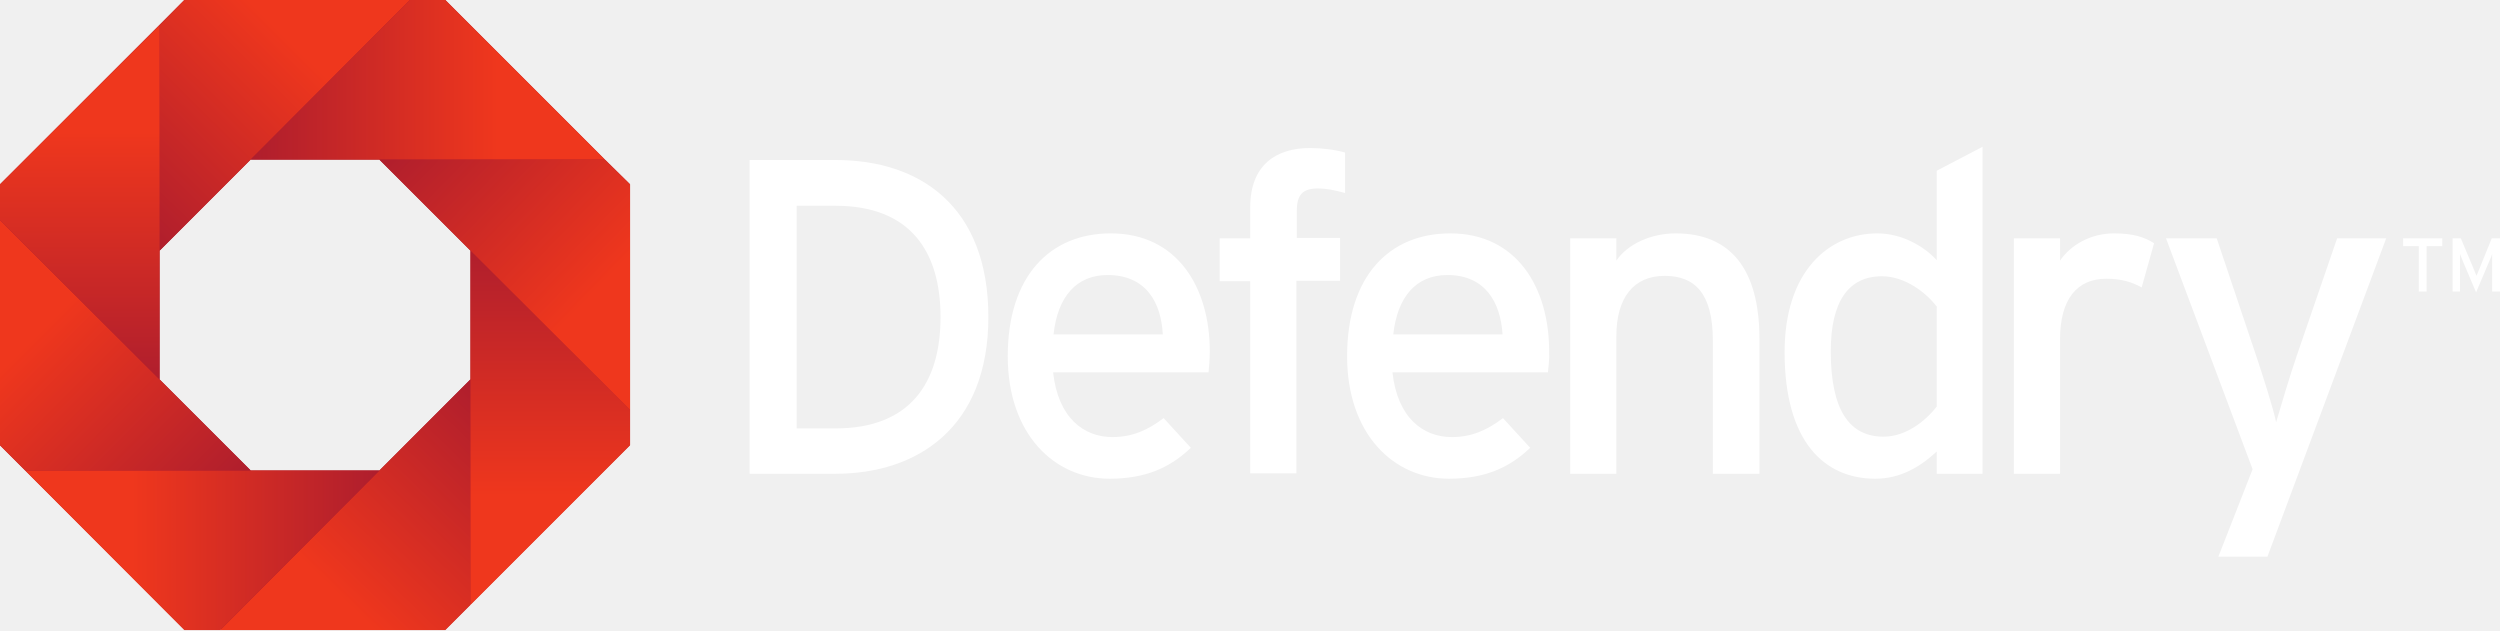
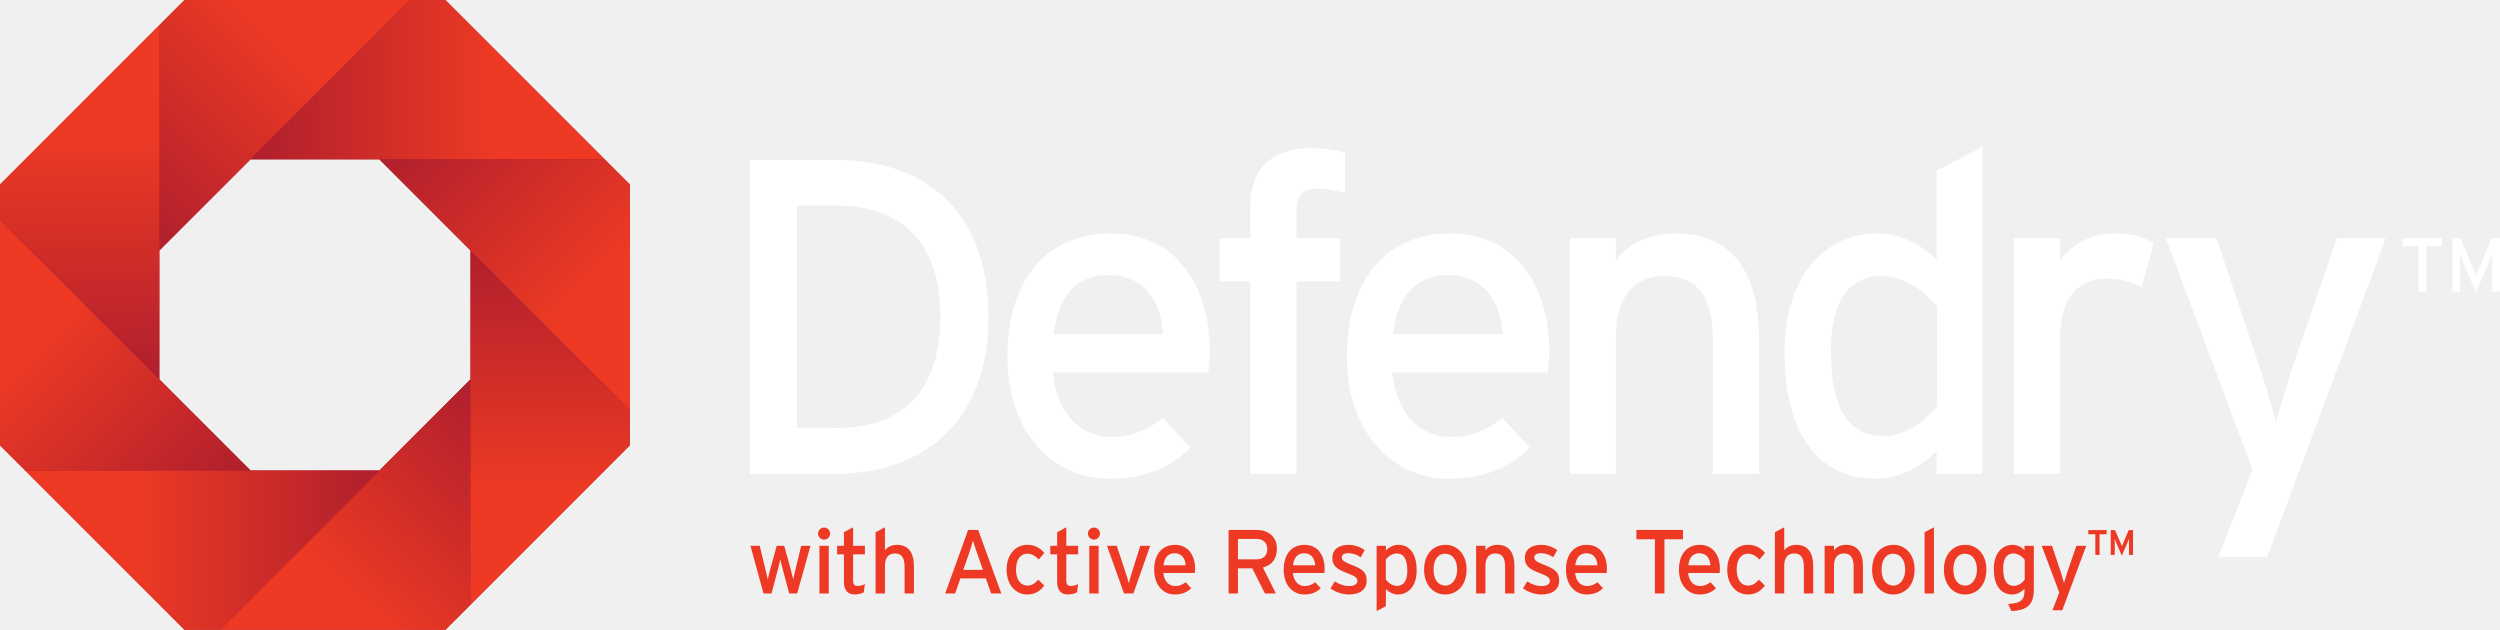
- <svg xmlns="http://www.w3.org/2000/svg" version="1.1" id="Isolation_Mode" x="0px" y="0px" viewBox="0 0 606.3 152.8" style="enable-background:new 0 0 606.3 152.8;" xml:space="preserve">
+ <svg xmlns="http://www.w3.org/2000/svg" version="1.1" x="0px" y="0px" viewBox="0 0 269.206 67.821" style="enable-background:new 0 0 269.206 67.821;" xml:space="preserve">
  <style type="text/css">
- 	.st0{fill:#AF1E2D;}
- 	.st1{fill:#FFFFFF;}
- 	.st2{fill:url(#SVGID_1_);}
- 	.st3{fill:url(#SVGID_2_);}
- 	.st4{fill:url(#SVGID_3_);}
- 	.st5{fill:url(#SVGID_4_);}
- 	.st6{fill:url(#SVGID_5_);}
- 	.st7{fill:url(#SVGID_6_);}
- 	.st8{fill:url(#SVGID_7_);}
- 	.st9{fill:url(#SVGID_8_);}
- 	.st10{fill:none;}
+ 	.st0{fill:#AF1F2D;}
+ 	.st1{fill:url(#SVGID_1_);}
+ 	.st2{fill:url(#SVGID_2_);}
+ 	.st3{fill:url(#SVGID_3_);}
+ 	.st4{fill:url(#SVGID_4_);}
+ 	.st5{fill:url(#SVGID_5_);}
+ 	.st6{fill:url(#SVGID_6_);}
+ 	.st7{fill:url(#SVGID_7_);}
+ 	.st8{fill:url(#SVGID_8_);}
+ 	.st9{fill:none;}
+ 	.st10{fill:#FFFFFF;}
+ 	.st11{fill:#EE3A24;}
</style>
-   <path class="st0" d="M146.7,38.7L108,0l0,0h-8.6H44.7l0,0l-6.1,6.1L0,44.7l0,0V108l6.1,6.1l38.6,38.6l0,0h8.6H108l0,0l6.1-6.1  l38.7-38.7v-8.6V44.7l0,0L146.7,38.7z M114.1,92L92,114.1H60.8L38.7,92V60.8l22.1-22.1H92l22.1,22.1V92z" />
-   <path class="st1" d="M202.6,114.9h-20.8V38.8h20.8c20.5,0,37.1,11.2,37.1,38.1C239.7,103.7,222.5,114.9,202.6,114.9z M202.6,49.9  h-9.4v54h9.4c18.1,0,25.5-11,25.5-27S220.7,49.9,202.6,49.9z" />
-   <path class="st1" d="M293.1,90.3h-37.7c1.2,11,7.4,15.7,14.4,15.7c4.8,0,8.6-1.7,12.4-4.6l6.6,7.2c-5,4.8-11,7.5-19.7,7.5  c-13.4,0-24.7-10.8-24.7-29.7c0-19.4,10.2-29.8,25-29.8c16.2,0,24,13.2,24,28.6C293.4,87.3,293.2,89.1,293.1,90.3z M268.6,66.7  c-7.5,0-12.1,5.2-13.1,14.4H282C281.6,73.3,277.9,66.7,268.6,66.7z" />
-   <path class="st1" d="M319.7,45.7c-3.7,0-5.2,1.4-5.2,5.5v6.5H325v10.4h-10.6v46.7h-11.2V68.2h-7.4V57.8h7.4v-7.5  c0-10.4,6.4-14.4,14.5-14.4c2.9,0,6.1,0.4,8.5,1.1v9.8C323.6,46.1,321.6,45.7,319.7,45.7z" />
-   <path class="st1" d="M375.4,90.3h-37.7c1.2,11,7.4,15.7,14.4,15.7c4.8,0,8.6-1.7,12.4-4.6l6.6,7.2c-5,4.8-11,7.5-19.7,7.5  c-13.4,0-24.7-10.8-24.7-29.7c0-19.4,10.2-29.8,25-29.8c16.2,0,24,13.2,24,28.6C375.8,87.3,375.5,89.1,375.4,90.3z M351,66.7  c-7.5,0-12.1,5.2-13.1,14.4h26.5C363.9,73.3,360.2,66.7,351,66.7z" />
-   <path class="st1" d="M415.4,114.9V82.6c0-11.5-4.4-15.7-11.7-15.7c-7.5,0-11.7,5.3-11.7,14.6v33.4h-11.2V57.8H392v5.4  c2.8-4.1,8.5-6.6,14.4-6.6c13.3,0,20.3,8.7,20.3,25.6v32.7C426.7,114.9,415.4,114.9,415.4,114.9z" />
-   <path class="st1" d="M469.7,114.9v-5.4c-4.1,3.8-8.9,6.6-14.9,6.6c-12.3,0-22-8.9-22-30.7c0-19.6,10.7-28.8,22.5-28.8  c5.8,0,11.2,3,14.4,6.5V41.4l11.1-5.8v79.3C480.8,114.9,469.7,114.9,469.7,114.9z M469.8,74.5c-2.5-3.4-7.7-7.5-13.4-7.5  c-8.1,0-12.4,6.1-12.4,18.2c0,14.4,4.6,20.7,12.8,20.7c5.3,0,10-3.6,12.9-7.3V74.5H469.8z" />
-   <path class="st1" d="M519.4,69.7c-2.4-1.3-4.9-2.1-8.6-2.1c-7.1,0-11.2,5-11.2,14.7v32.6h-11.2V57.8h11.2v5.4  c2.6-3.8,7.4-6.6,13.1-6.6c4.6,0,7.4,0.9,9.7,2.4L519.4,69.7z" />
-   <path class="st1" d="M549.9,135H538l8.3-21.2l-21-56h12.3l9.4,28c1.7,5,4.4,13.5,5,16.6c1-3.4,3.4-11.5,5.1-16.4l9.7-28.2h11.9  L549.9,135z" />
-   <linearGradient id="SVGID_1_" gradientUnits="userSpaceOnUse" x1="83.959" y1="166.065" x2="25.044" y2="106.379" gradientTransform="matrix(1 0 0 -1 0 154)">
-     <stop offset="0.3" style="stop-color:#EF371D" />
-     <stop offset="1" style="stop-color:#AF1E2D" />
-   </linearGradient>
-   <polygon class="st2" points="99.4,0 44.7,0 44.7,0 38.7,6.1 38.7,60.8 " />
-   <linearGradient id="SVGID_2_" gradientUnits="userSpaceOnUse" x1="146.017" y1="134.65" x2="61.56" y2="134.65" gradientTransform="matrix(1 0 0 -1 0 154)">
-     <stop offset="0.3" style="stop-color:#EF371D" />
-     <stop offset="1" style="stop-color:#AF1E2D" />
-   </linearGradient>
-   <polygon class="st3" points="108,0 108,0 146.7,38.7 60.8,38.7 99.4,0 " />
-   <linearGradient id="SVGID_3_" gradientUnits="userSpaceOnUse" x1="67.804" y1="-12.317" x2="127.105" y2="49.294" gradientTransform="matrix(1 0 0 -1 0 154)">
-     <stop offset="0.3" style="stop-color:#EF371D" />
-     <stop offset="1" style="stop-color:#AF1E2D" />
-   </linearGradient>
-   <polygon class="st4" points="53.4,152.8 108,152.8 108,152.8 114.1,146.7 114.1,92 " />
-   <linearGradient id="SVGID_4_" gradientUnits="userSpaceOnUse" x1="133.45" y1="7.914" x2="133.45" y2="94.225" gradientTransform="matrix(1 0 0 -1 0 154)">
-     <stop offset="0.3" style="stop-color:#EF371D" />
-     <stop offset="1" style="stop-color:#AF1E2D" />
-   </linearGradient>
-   <polyline class="st5" points="114.1,60.8 114.1,146.7 152.8,108 152.8,99.4 114.1,60.8 " />
-   <linearGradient id="SVGID_5_" gradientUnits="userSpaceOnUse" x1="166.491" y1="68.729" x2="104.494" y2="128.8" gradientTransform="matrix(1 0 0 -1 0 154)">
-     <stop offset="0.3" style="stop-color:#EF371D" />
-     <stop offset="1" style="stop-color:#AF1E2D" />
-   </linearGradient>
-   <polygon class="st6" points="152.8,99.4 152.8,44.7 152.8,44.7 146.7,38.7 92,38.7 " />
-   <linearGradient id="SVGID_6_" gradientUnits="userSpaceOnUse" x1="6.622" y1="20.55" x2="91.5" y2="20.55" gradientTransform="matrix(1 0 0 -1 0 154)">
-     <stop offset="0.3" style="stop-color:#EF371D" />
-     <stop offset="1" style="stop-color:#AF1E2D" />
-   </linearGradient>
-   <polygon class="st7" points="6.1,114.1 44.7,152.8 44.7,152.8 53.4,152.8 92,114.1 " />
-   <linearGradient id="SVGID_7_" gradientUnits="userSpaceOnUse" x1="-13.659" y1="86.854" x2="47.182" y2="26.398" gradientTransform="matrix(1 0 0 -1 0 154)">
-     <stop offset="0.3" style="stop-color:#EF371D" />
-     <stop offset="1" style="stop-color:#AF1E2D" />
-   </linearGradient>
-   <polygon class="st8" points="0,53.4 0,108 0,108 6.1,114.1 60.8,114.1 " />
-   <linearGradient id="SVGID_8_" gradientUnits="userSpaceOnUse" x1="19.35" y1="148.08" x2="19.35" y2="61.431" gradientTransform="matrix(1 0 0 -1 0 154)">
-     <stop offset="0.3" style="stop-color:#EF371D" />
-     <stop offset="1" style="stop-color:#AF1E2D" />
-   </linearGradient>
-   <polygon class="st9" points="38.7,92 0,53.4 0,44.7 0,44.7 38.7,6.1 " />
-   <g>
-     <polygon class="st10" points="92,114.1 114.1,92 114.1,60.8 92,38.7 60.8,38.7 38.7,60.8 38.7,92 0,53.4 60.8,114.1  " />
-   </g>
-   <g>
-     <path class="st1" d="M588.5,59.7v11h-1.9v-11h-3.8v-1.9h9.5v1.9C592.3,59.7,588.5,59.7,588.5,59.7z" />
-     <path class="st1" d="M604.4,70.7v-6.8c0-0.8,0-1.9,0-2.3c-0.1,0.4-0.5,1.3-0.8,2l-3.1,7.3l-3.1-7.3c-0.3-0.7-0.7-1.7-0.8-2   c0,0.4,0,1.5,0,2.3v6.8h-1.8V57.8h2l2.9,6.9c0.3,0.7,0.7,1.7,0.9,2.2c0.2-0.5,0.6-1.5,0.9-2.2l2.8-6.9h2.1v12.9H604.4z" />
+   <g id="Layer_1">
+ </g>
+   <g id="Isolation_Mode">
+     <g>
+       <path class="st0" d="M65.118,17.16l-17.159-17.159L47.958,0l-3.825,0.001H19.864L19.864,0.001l-2.704,2.704L0,19.865    v0.001v28.09l2.706,2.705l17.159,17.159l0.001,0.001h3.825h24.268l0.001-0.001l2.704-2.704l17.16-17.16    v-3.823V19.866v-0.001L65.118,17.16z M50.664,40.848l-9.813,9.813h-13.878l-9.813-9.813V26.973l9.813-9.813h13.878    l9.813,9.813V40.848z" />
+       <linearGradient id="SVGID_1_" gradientUnits="userSpaceOnUse" x1="37.273" y1="-5.36" x2="11.115" y2="21.139">
+         <stop offset="0.3" style="stop-color:#EE3A24" />
+         <stop offset="1" style="stop-color:#AF1F2D" />
+       </linearGradient>
+       <polygon class="st1" points="44.133,0.001 19.864,0.001 19.864,0.001 17.16,2.705 17.16,26.973   " />
+       <linearGradient id="SVGID_2_" gradientUnits="userSpaceOnUse" x1="64.829" y1="8.58" x2="27.332" y2="8.58">
+         <stop offset="0.3" style="stop-color:#EE3A24" />
+         <stop offset="1" style="stop-color:#AF1F2D" />
+       </linearGradient>
+       <polygon class="st2" points="47.958,0 47.959,0.001 65.118,17.16 26.973,17.16 44.133,0.001   " />
+       <linearGradient id="SVGID_3_" gradientUnits="userSpaceOnUse" x1="30.092" y1="73.831" x2="56.42" y2="46.476">
+         <stop offset="0.3" style="stop-color:#EE3A24" />
+         <stop offset="1" style="stop-color:#AF1F2D" />
+       </linearGradient>
+       <polygon class="st3" points="23.691,67.821 47.959,67.821 47.96,67.82 50.664,65.116 50.664,40.848   " />
+       <linearGradient id="SVGID_4_" gradientUnits="userSpaceOnUse" x1="59.244" y1="64.86" x2="59.244" y2="26.539">
+         <stop offset="0.3" style="stop-color:#EE3A24" />
+         <stop offset="1" style="stop-color:#AF1F2D" />
+       </linearGradient>
+       <polyline class="st4" points="50.664,26.973 50.664,65.116 67.824,47.956 67.824,44.133 50.664,26.973   " />
+       <linearGradient id="SVGID_5_" gradientUnits="userSpaceOnUse" x1="73.909" y1="37.854" x2="46.384" y2="11.183">
+         <stop offset="0.3" style="stop-color:#EE3A24" />
+         <stop offset="1" style="stop-color:#AF1F2D" />
+       </linearGradient>
+       <polygon class="st5" points="67.824,44.133 67.824,19.866 67.824,19.865 65.118,17.16 40.851,17.16   " />
+       <linearGradient id="SVGID_6_" gradientUnits="userSpaceOnUse" x1="2.94" y1="59.241" x2="40.625" y2="59.241">
+         <stop offset="0.3" style="stop-color:#EE3A24" />
+         <stop offset="1" style="stop-color:#AF1F2D" />
+       </linearGradient>
+       <polygon class="st6" points="2.706,50.661 19.866,67.82 19.867,67.821 23.691,67.821 40.851,50.661   " />
+       <linearGradient id="SVGID_7_" gradientUnits="userSpaceOnUse" x1="-6.071" y1="29.797" x2="20.942" y2="56.639">
+         <stop offset="0.3" style="stop-color:#EE3A24" />
+         <stop offset="1" style="stop-color:#AF1F2D" />
+       </linearGradient>
+       <polygon class="st7" points="0,23.688 0,47.956 0.001,47.957 2.706,50.661 26.973,50.661   " />
+       <linearGradient id="SVGID_8_" gradientUnits="userSpaceOnUse" x1="8.58" y1="2.628" x2="8.58" y2="41.099">
+         <stop offset="0.3" style="stop-color:#EE3A24" />
+         <stop offset="1" style="stop-color:#AF1F2D" />
+       </linearGradient>
+       <polygon class="st8" points="17.16,40.848 0,23.688 0,19.866 0,19.865 17.16,2.705   " />
+       <g>
+         <polygon class="st9" points="40.851,50.661 50.664,40.848 50.664,26.973 40.851,17.16 26.973,17.16 17.16,26.973      17.16,40.848 0,23.688 26.973,50.661    " />
+       </g>
+       <g>
+         <path class="st10" d="M89.961,51.022H80.735V17.212h9.226c9.08,0,16.471,4.974,16.471,16.905     C106.432,46.047,98.8,51.022,89.961,51.022z M89.961,22.139h-4.153v23.956h4.153     c8.018,0,11.303-4.878,11.303-11.978S97.979,22.139,89.961,22.139z" />
+         <path class="st10" d="M130.128,40.106h-16.76c0.531,4.878,3.285,6.955,6.376,6.955c2.125,0,3.816-0.773,5.506-2.028     l2.946,3.188c-2.221,2.125-4.878,3.333-8.743,3.333c-5.941,0-10.964-4.782-10.964-13.186     c0-8.597,4.54-13.235,11.11-13.235c7.197,0,10.675,5.845,10.675,12.703     C130.274,38.754,130.177,39.575,130.128,40.106z M119.261,29.625c-3.333,0-5.362,2.319-5.797,6.376h11.786     C125.009,32.523,123.367,29.625,119.261,29.625z" />
+         <path class="st10" d="M141.922,20.303c-1.642,0-2.319,0.628-2.319,2.463v2.899h4.686v4.636h-4.686v20.721h-4.974     v-20.721h-3.285v-4.636h3.285V22.331c0-4.636,2.85-6.375,6.424-6.375c1.304,0,2.704,0.192,3.767,0.483v4.347     C143.661,20.448,142.791,20.303,141.922,20.303z" />
+         <path class="st10" d="M166.684,40.106h-16.76c0.531,4.878,3.285,6.955,6.376,6.955c2.125,0,3.816-0.773,5.506-2.028     l2.946,3.188c-2.221,2.125-4.878,3.333-8.743,3.333c-5.941,0-10.964-4.782-10.964-13.186     c0-8.597,4.54-13.235,11.11-13.235c7.197,0,10.675,5.845,10.675,12.703     C166.829,38.754,166.733,39.575,166.684,40.106z M155.817,29.625c-3.333,0-5.362,2.319-5.797,6.376h11.786     C161.565,32.523,159.922,29.625,155.817,29.625z" />
+         <path class="st10" d="M184.445,51.022V36.677c0-5.12-1.932-6.956-5.217-6.956c-3.333,0-5.217,2.368-5.217,6.473     v14.828h-4.975V25.665h4.975v2.415c1.256-1.836,3.768-2.947,6.376-2.947c5.893,0,9.032,3.864,9.032,11.351v14.538     H184.445z" />
+         <path class="st10" d="M208.55,51.022v-2.415c-1.836,1.69-3.961,2.946-6.617,2.946     c-5.458,0-9.757-3.96-9.757-13.621c0-8.695,4.734-12.8,9.998-12.8c2.56,0,4.975,1.353,6.376,2.898V18.371     l4.926-2.56v35.211H208.55z M208.598,33.055c-1.111-1.498-3.43-3.334-5.941-3.334     c-3.574,0-5.506,2.705-5.506,8.067c0,6.375,2.028,9.177,5.699,9.177c2.367,0,4.443-1.594,5.748-3.236V33.055z" />
+         <path class="st10" d="M230.61,30.928c-1.062-0.579-2.173-0.917-3.816-0.917c-3.139,0-4.975,2.221-4.975,6.52     v14.49h-4.975V25.665h4.975v2.415c1.159-1.69,3.285-2.947,5.797-2.947c2.028,0,3.285,0.387,4.299,1.062     L230.61,30.928z" />
+         <path class="st10" d="M244.15,59.958h-5.266l3.671-9.419l-9.322-24.874h5.458l4.153,12.412     c0.773,2.223,1.932,5.99,2.221,7.39c0.435-1.496,1.498-5.119,2.271-7.293l4.299-12.509h5.265L244.15,59.958z" />
+         <g>
+           <path class="st10" d="M261.272,26.511v4.891h-0.86v-4.891h-1.672v-0.844h4.204v0.844H261.272z" />
+           <path class="st10" d="M268.362,31.402v-3.031c0-0.344,0.008-0.844,0.016-1.008c-0.065,0.164-0.23,0.574-0.368,0.901      l-1.393,3.228l-1.376-3.228c-0.139-0.328-0.304-0.737-0.369-0.901c0.008,0.164,0.016,0.664,0.016,1.008v3.031      h-0.811v-5.735h0.885l1.286,3.056c0.139,0.328,0.32,0.746,0.394,0.983c0.081-0.237,0.245-0.647,0.385-0.983      l1.262-3.056h0.918v5.735H268.362z" />
+         </g>
+       </g>
+       <g>
+         <path class="st11" d="M87.272,58.775l-1.427,5.133h-0.86l-0.694-2.591c-0.107-0.391-0.215-0.851-0.264-1.095     c-0.049,0.244-0.156,0.714-0.264,1.105l-0.684,2.581h-0.86l-1.408-5.133h0.997l0.606,2.493     c0.098,0.391,0.205,0.88,0.254,1.124c0.059-0.254,0.176-0.723,0.283-1.124l0.684-2.493h0.811l0.694,2.503     c0.107,0.401,0.215,0.86,0.274,1.115c0.059-0.254,0.157-0.733,0.254-1.124l0.606-2.493H87.272z" />
+         <path class="st11" d="M89.391,57.465c0,0.352-0.293,0.645-0.645,0.645c-0.362,0-0.655-0.293-0.655-0.645     c0-0.362,0.293-0.655,0.655-0.655C89.098,56.81,89.391,57.103,89.391,57.465z M89.244,63.908h-1.007v-5.133h1.007     V63.908z" />
+         <path class="st11" d="M93.134,62.891l-0.117,0.889c-0.245,0.137-0.587,0.235-0.988,0.235     c-0.714,0-1.153-0.44-1.153-1.359v-2.962h-0.733v-0.919h0.733v-1.466l0.987-0.528v1.994h1.271v0.919h-1.271     v2.786c0,0.479,0.157,0.616,0.528,0.616C92.655,63.097,92.949,62.999,93.134,62.891z" />
+         <path class="st11" d="M98.413,63.908h-1.007v-2.904c0-1.036-0.391-1.408-1.056-1.408c-0.674,0-1.056,0.479-1.056,1.31     v3.001h-1.007v-6.599l1.007-0.528v2.483c0.255-0.371,0.763-0.596,1.291-0.596c1.193,0,1.828,0.782,1.828,2.297     V63.908z" />
+         <path class="st11" d="M107.826,63.908h-1.095l-0.577-1.623h-2.738l-0.567,1.623h-1.065l2.464-6.844h1.085     L107.826,63.908z M105.841,61.366l-0.548-1.574c-0.166-0.489-0.44-1.281-0.518-1.574     c-0.079,0.293-0.323,1.075-0.499,1.584l-0.548,1.564H105.841z" />
+         <path class="st11" d="M112.457,59.538l-0.596,0.714c-0.42-0.43-0.792-0.626-1.251-0.626     c-0.733,0-1.202,0.655-1.202,1.701c0,1.007,0.43,1.73,1.232,1.73c0.479,0,0.763-0.215,1.164-0.636     l0.645,0.636c-0.401,0.508-0.909,0.958-1.838,0.958c-1.251,0-2.219-1.056-2.219-2.659     c0-1.701,0.997-2.689,2.249-2.689C111.392,58.668,111.978,58.971,112.457,59.538z" />
+         <path class="st11" d="M116.093,62.891l-0.117,0.889c-0.245,0.137-0.587,0.235-0.988,0.235     c-0.714,0-1.153-0.44-1.153-1.359v-2.962h-0.733v-0.919h0.733v-1.466l0.987-0.528v1.994h1.271v0.919h-1.271     v2.786c0,0.479,0.157,0.616,0.528,0.616C115.614,63.097,115.907,62.999,116.093,62.891z" />
+         <path class="st11" d="M118.448,57.465c0,0.352-0.293,0.645-0.645,0.645c-0.362,0-0.655-0.293-0.655-0.645     c0-0.362,0.293-0.655,0.655-0.655C118.155,56.81,118.448,57.103,118.448,57.465z M118.302,63.908h-1.007v-5.133     h1.007V63.908z" />
+         <path class="st11" d="M123.854,58.775l-1.808,5.133h-1.007l-1.838-5.133h1.056l0.919,2.787     c0.166,0.498,0.313,0.977,0.381,1.261c0.059-0.283,0.196-0.762,0.352-1.261l0.88-2.787H123.854z" />
+         <path class="st11" d="M128.692,61.239c0,0.186-0.019,0.352-0.029,0.46h-3.392c0.107,0.987,0.665,1.408,1.29,1.408     c0.43,0,0.772-0.156,1.115-0.41l0.596,0.645c-0.45,0.43-0.987,0.674-1.77,0.674     c-1.202,0-2.219-0.968-2.219-2.669c0-1.74,0.919-2.679,2.249-2.679C127.988,58.668,128.692,59.851,128.692,61.239     z M127.675,60.867c-0.049-0.704-0.381-1.291-1.212-1.291c-0.674,0-1.085,0.469-1.173,1.291H127.675z" />
+         <path class="st11" d="M137.499,59.108c0,1.095-0.577,1.77-1.506,2.004l1.399,2.796h-1.183l-1.36-2.708h-1.544     v2.708h-1.007v-6.844h3.002C136.492,57.065,137.499,57.7,137.499,59.108z M136.463,59.137     c0-0.714-0.47-1.105-1.163-1.105h-1.995v2.2h1.995C135.983,60.232,136.463,59.88,136.463,59.137z" />
+         <path class="st11" d="M142.64,61.239c0,0.186-0.02,0.352-0.03,0.46h-3.392c0.107,0.987,0.665,1.408,1.29,1.408     c0.431,0,0.773-0.156,1.115-0.41l0.596,0.645c-0.45,0.43-0.988,0.674-1.77,0.674     c-1.203,0-2.219-0.968-2.219-2.669c0-1.74,0.919-2.679,2.249-2.679C141.935,58.668,142.64,59.851,142.64,61.239z      M141.623,60.867c-0.05-0.704-0.382-1.291-1.212-1.291c-0.674,0-1.085,0.469-1.173,1.291H141.623z" />
+         <path class="st11" d="M147.165,62.5c0,1.134-0.919,1.516-1.926,1.516c-0.694,0-1.447-0.274-1.966-0.655l0.46-0.762     c0.479,0.332,1.017,0.508,1.496,0.508c0.636,0,0.938-0.205,0.938-0.567c0-0.391-0.45-0.577-1.193-0.86     c-1.104-0.43-1.505-0.801-1.505-1.613c0-0.919,0.723-1.398,1.75-1.398c0.645,0,1.281,0.235,1.74,0.567     l-0.44,0.772c-0.42-0.293-0.841-0.44-1.329-0.44c-0.489,0-0.704,0.196-0.704,0.469     c0,0.254,0.176,0.44,0.948,0.743C146.578,61.22,147.165,61.532,147.165,62.5z" />
+         <path class="st11" d="M152.55,61.425c0,1.76-0.958,2.591-2.023,2.591c-0.518,0-1.008-0.274-1.291-0.587v1.848     l-0.997,0.518v-7.02h0.997v0.489c0.372-0.342,0.802-0.596,1.34-0.596     C151.68,58.668,152.55,59.469,152.55,61.425z M151.543,61.454c0-1.29-0.411-1.857-1.154-1.857     c-0.479,0-0.899,0.322-1.163,0.655v2.161c0.225,0.303,0.694,0.674,1.202,0.674     C151.152,63.087,151.543,62.539,151.543,61.454z" />
+         <path class="st11" d="M157.926,61.317c0,1.701-0.998,2.698-2.317,2.698c-1.291,0-2.259-1.065-2.259-2.669     c0-1.682,0.998-2.679,2.288-2.679C156.948,58.668,157.926,59.714,157.926,61.317z M156.909,61.346     c0-1.046-0.499-1.72-1.31-1.72c-0.763,0-1.232,0.674-1.232,1.691c0,1.125,0.518,1.74,1.281,1.74     C156.41,63.057,156.909,62.285,156.909,61.346z" />
+         <path class="st11" d="M163.077,63.908h-1.007v-2.904c0-1.036-0.391-1.408-1.056-1.408     c-0.674,0-1.056,0.479-1.056,1.31v3.001h-1.007v-5.133h1.007v0.489c0.255-0.371,0.763-0.596,1.291-0.596     c1.193,0,1.828,0.782,1.828,2.297V63.908z" />
+         <path class="st11" d="M167.896,62.5c0,1.134-0.919,1.516-1.926,1.516c-0.694,0-1.447-0.274-1.966-0.655l0.46-0.762     c0.479,0.332,1.017,0.508,1.496,0.508c0.636,0,0.938-0.205,0.938-0.567c0-0.391-0.45-0.577-1.193-0.86     c-1.104-0.43-1.505-0.801-1.505-1.613c0-0.919,0.723-1.398,1.75-1.398c0.645,0,1.281,0.235,1.74,0.567     l-0.44,0.772c-0.42-0.293-0.841-0.44-1.329-0.44c-0.489,0-0.704,0.196-0.704,0.469     c0,0.254,0.176,0.44,0.948,0.743C167.309,61.22,167.896,61.532,167.896,62.5z" />
+         <path class="st11" d="M173.037,61.239c0,0.186-0.02,0.352-0.03,0.46h-3.392c0.107,0.987,0.665,1.408,1.29,1.408     c0.431,0,0.773-0.156,1.115-0.41l0.596,0.645c-0.45,0.43-0.988,0.674-1.77,0.674     c-1.203,0-2.219-0.968-2.219-2.669c0-1.74,0.919-2.679,2.249-2.679C172.333,58.668,173.037,59.851,173.037,61.239z      M172.02,60.867c-0.05-0.704-0.382-1.291-1.212-1.291c-0.674,0-1.085,0.469-1.173,1.291H172.02z" />
+         <path class="st11" d="M181.226,58.071h-1.994v5.837h-1.027v-5.837h-1.994v-1.007h5.016V58.071z" />
+         <path class="st11" d="M185.204,61.239c0,0.186-0.02,0.352-0.03,0.46h-3.392c0.107,0.987,0.665,1.408,1.29,1.408     c0.431,0,0.773-0.156,1.115-0.41l0.596,0.645c-0.45,0.43-0.988,0.674-1.77,0.674     c-1.203,0-2.219-0.968-2.219-2.669c0-1.74,0.919-2.679,2.249-2.679C184.5,58.668,185.204,59.851,185.204,61.239z      M184.187,60.867c-0.05-0.704-0.382-1.291-1.212-1.291c-0.674,0-1.085,0.469-1.173,1.291H184.187z" />
+         <path class="st11" d="M190.061,59.538l-0.597,0.714c-0.42-0.43-0.792-0.626-1.251-0.626     c-0.733,0-1.203,0.655-1.203,1.701c0,1.007,0.431,1.73,1.232,1.73c0.479,0,0.762-0.215,1.163-0.636l0.645,0.636     c-0.401,0.508-0.909,0.958-1.838,0.958c-1.251,0-2.219-1.056-2.219-2.659c0-1.701,0.998-2.689,2.249-2.689     C188.995,58.668,189.582,58.971,190.061,59.538z" />
+         <path class="st11" d="M195.251,63.908h-1.007v-2.904c0-1.036-0.391-1.408-1.056-1.408     c-0.674,0-1.056,0.479-1.056,1.31v3.001h-1.007v-6.599l1.007-0.528v2.483c0.255-0.371,0.763-0.596,1.291-0.596     c1.193,0,1.828,0.782,1.828,2.297V63.908z" />
+         <path class="st11" d="M200.607,63.908h-1.007v-2.904c0-1.036-0.391-1.408-1.056-1.408     c-0.674,0-1.056,0.479-1.056,1.31v3.001h-1.007v-5.133h1.007v0.489c0.255-0.371,0.763-0.596,1.291-0.596     c1.193,0,1.828,0.782,1.828,2.297V63.908z" />
+         <path class="st11" d="M206.169,61.317c0,1.701-0.998,2.698-2.317,2.698c-1.291,0-2.259-1.065-2.259-2.669     c0-1.682,0.998-2.679,2.288-2.679C205.191,58.668,206.169,59.714,206.169,61.317z M205.153,61.346     c0-1.046-0.499-1.72-1.31-1.72c-0.763,0-1.232,0.674-1.232,1.691c0,1.125,0.518,1.74,1.281,1.74     C204.653,63.057,205.153,62.285,205.153,61.346z" />
+         <path class="st11" d="M208.25,63.908h-1.007v-6.599l1.007-0.528V63.908z" />
+         <path class="st11" d="M213.9,61.317c0,1.701-0.998,2.698-2.317,2.698c-1.291,0-2.259-1.065-2.259-2.669     c0-1.682,0.998-2.679,2.288-2.679C212.922,58.668,213.9,59.714,213.9,61.317z M212.883,61.346     c0-1.046-0.499-1.72-1.31-1.72c-0.763,0-1.232,0.674-1.232,1.691c0,1.125,0.518,1.74,1.281,1.74     C212.384,63.057,212.883,62.285,212.883,61.346z" />
+         <path class="st11" d="M219.011,63.419c0,1.564-0.567,2.317-2.424,2.376l-0.342-0.763     c1.446-0.068,1.76-0.459,1.76-1.525v-0.088c-0.372,0.342-0.792,0.596-1.33,0.596     c-1.095,0-1.975-0.802-1.975-2.757c0-1.76,0.968-2.591,2.023-2.591c0.518,0,1.008,0.274,1.281,0.587v-0.479     h1.007V63.419z M218.024,62.432v-2.161c-0.225-0.303-0.694-0.674-1.202-0.674c-0.724,0-1.115,0.547-1.115,1.633     c0,1.291,0.411,1.858,1.154,1.858C217.339,63.087,217.76,62.764,218.024,62.432z" />
+         <path class="st11" d="M224.651,58.775l-2.581,6.941h-1.065l0.743-1.907l-1.887-5.035h1.105l0.841,2.513     c0.147,0.45,0.391,1.212,0.45,1.496c0.088-0.303,0.303-1.036,0.46-1.477l0.87-2.532H224.651z" />
+         <path class="st11" d="M226.847,57.528h-0.762v2.231h-0.455v-2.231h-0.762v-0.449h1.979V57.528z M228.479,59.841     l-0.653-1.537c-0.034-0.088-0.075-0.184-0.109-0.258c0.007,0.095,0.007,0.211,0.007,0.299v1.415h-0.435v-2.68     h0.456l0.606,1.388c0.047,0.116,0.101,0.265,0.143,0.367c0.041-0.109,0.088-0.245,0.142-0.367l0.592-1.388     h0.462v2.68h-0.435v-1.721c-0.033,0.082-0.067,0.177-0.108,0.265L228.479,59.841z" />
+       </g>
+     </g>
  </g>
</svg>
